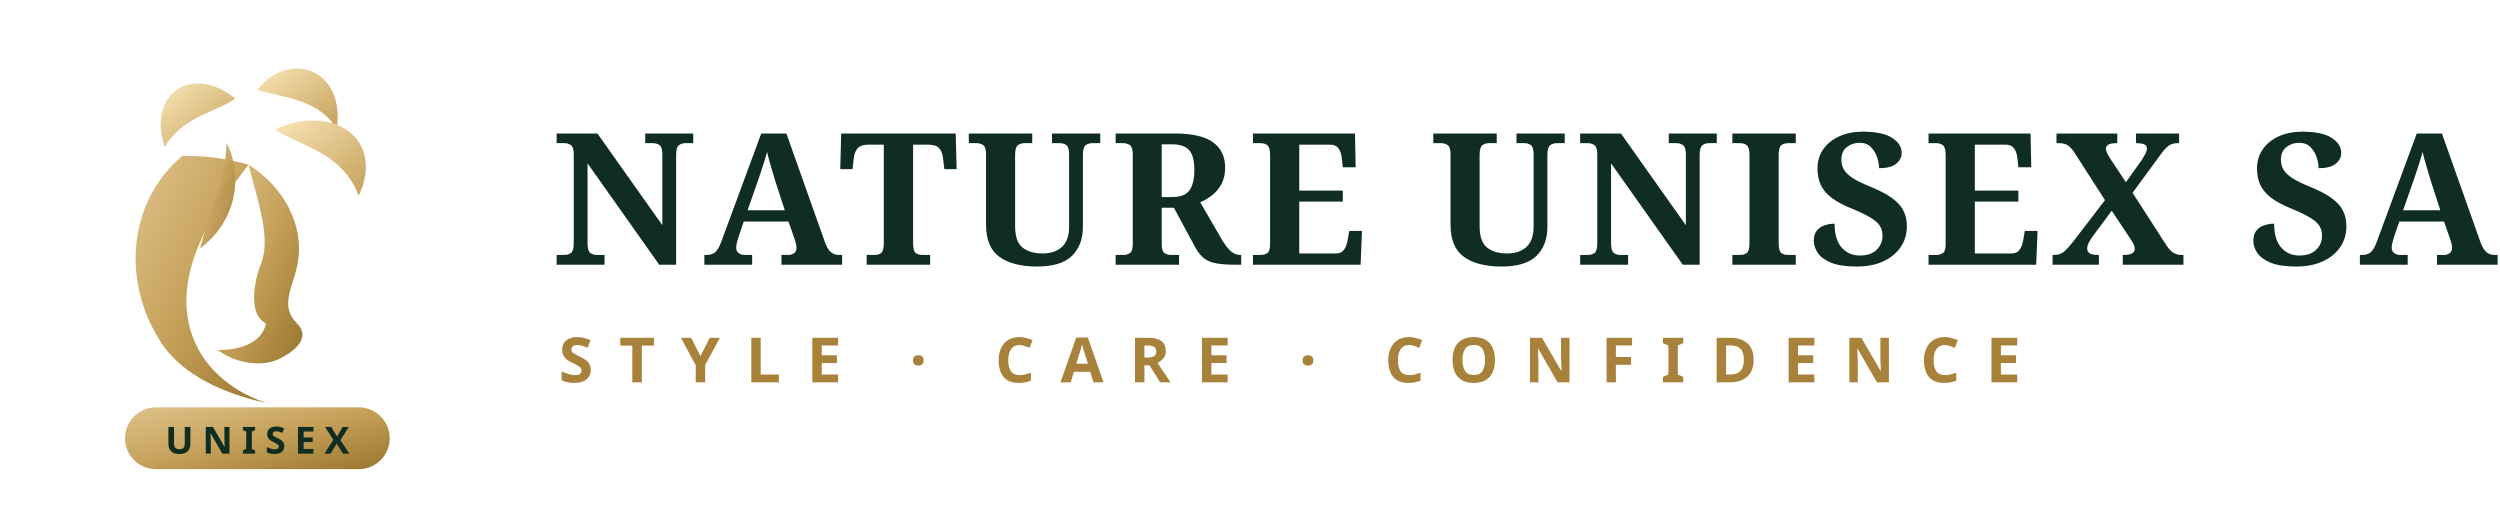
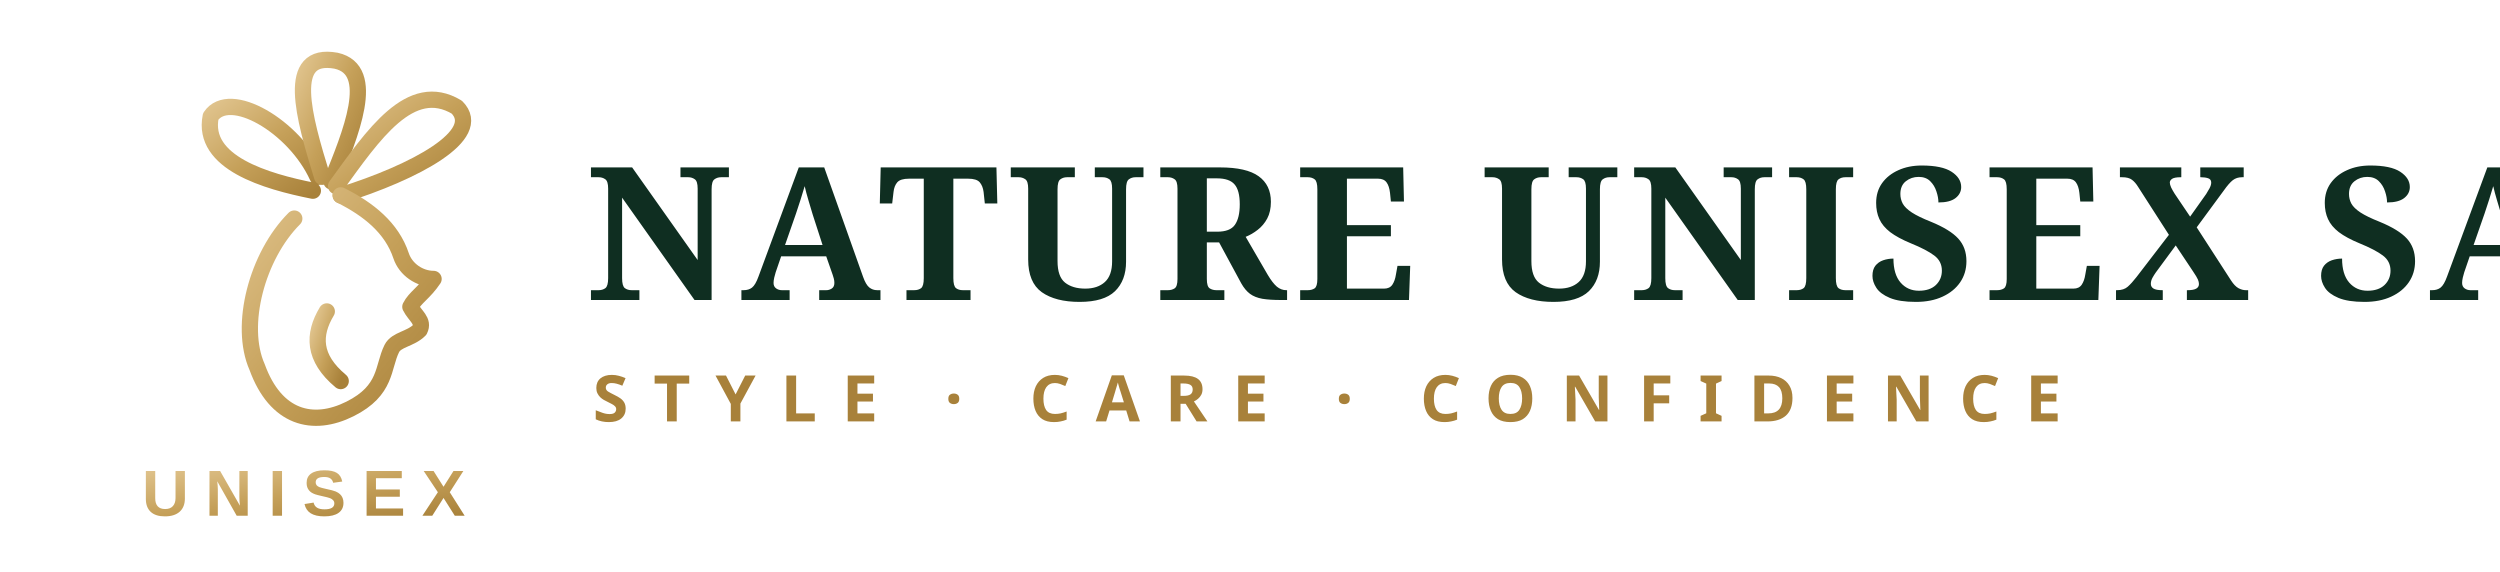
- <svg xmlns="http://www.w3.org/2000/svg" viewBox="0 0 340 70" width="100%" height="100%">
+ <svg xmlns="http://www.w3.org/2000/svg" viewBox="0 0 350 80" width="100%" height="100%">
  <defs>
-     <linearGradient id="goldGrad" x1="0%" y1="0%" x2="100%" y2="100%">
+     <linearGradient id="natureGoldL" x1="0%" y1="0%" x2="100%" y2="100%">
      <stop offset="0%" stop-color="#dfc28b" />
      <stop offset="50%" stop-color="#c5a059" />
-       <stop offset="100%" stop-color="#9a752e" />
-     </linearGradient>
-     <linearGradient id="leafGrad" x1="0%" y1="0%" x2="100%" y2="100%">
-       <stop offset="0%" stop-color="#f9e6b8" />
-       <stop offset="100%" stop-color="#c5a059" />
+       <stop offset="100%" stop-color="#a8813a" />
    </linearGradient>
  </defs>
-   <g transform="translate(5, 5) scale(0.6)">
-     <g transform="translate(0, -2)">
-       <path d="M50 14 C57 5 70 9 68 23 C64 16 56 16 50 14 Z" fill="url(#leafGrad)" />
-       <path d="M45 16 C35 8 25 15 29 27 C33 20 41 19 45 16 Z" fill="url(#leafGrad)" />
-       <path d="M54 23 C67 17 79 25 73 38 C69 28 60 27 54 23 Z" fill="url(#leafGrad)" />
-       <path d="M33 29 C21 39 19 57 28 71 C33 79 43 83 52 85 C43 82 35 75 34 64 C33 52 41 40 48 31 C41 29 36 29 33 29 Z" fill="url(#goldGrad)" />
-       <path d="M48 31 C56 36 61 45 59 54 C58 59 55 63 59 67 C62 70 59 73 55 75 C51 77 45 76 41 73 C47 73 51 71 52 67 C48 65 49 58 51 53 C53 47 50 39 48 31 Z" fill="url(#goldGrad)" />
-       <path d="M43 26 C47 34 45 44 37 50 C39 42 43 34 43 26 Z" fill="url(#goldGrad)" opacity="0.95" />
+   <g transform="translate(10, 2) scale(0.65)">
+     <g fill="none" stroke="url(#natureGoldL)" stroke-width="3.5" stroke-linecap="round" stroke-linejoin="round">
+       <path d="M 52 38 C 42 36 28 32 30 22 C 34 16 48 24 53 35" />
+       <path d="M 54 35 C 50 22 46 8 57 10 C 66 12 60 26 56 36" />
+       <path d="M 57 37 C 65 26 73 14 83 20 C 89 26 74 34 58 39" />
+       <path d="M 58 39 C 64 42 69 46 71 52 C 72 55 75 57 78 57 C 76 60 74 61 73 63 C 74 65 76 66 75 68 C 73 70 70 70 69 72 C 67 76 68 81 60 85 C 52 89 44 87 40 76 C 36 67 40 52 48 44" />
+       <path d="M 55 64 C 52 69 52 74 58 79" />
    </g>
-     <rect x="20" y="84" width="60" height="14" rx="7" fill="url(#goldGrad)" />
-     <text x="50" y="94.5" font-family="'Plus Jakarta Sans', system-ui, sans-serif" font-size="8.5" font-weight="800" fill="#0f2e21" text-anchor="middle" letter-spacing="2">UNISEX</text>
+     <text x="50" y="108" font-family="'Plus Jakarta Sans', 'Arial', sans-serif" font-size="14" font-weight="700" fill="url(#natureGoldL)" text-anchor="middle" letter-spacing="3.5">UNISEX</text>
  </g>
-   <text x="75" y="36" font-family="'Cormorant Garamond', Georgia, serif" font-size="25" font-weight="700" fill="#0f2e21" letter-spacing="1">NATURE UNISEX SALON</text>
-   <text x="76" y="52" font-family="'Plus Jakarta Sans', sans-serif" font-size="8.5" font-weight="700" fill="#a8813a" letter-spacing="3.5">STYLE · CARE · CONFIDENCE</text>
+   <text x="82" y="42" font-family="'Cormorant Garamond', Georgia, serif" font-size="26" font-weight="700" fill="#0f2e21" letter-spacing="1.2">NATURE UNISEX SALON</text>
+   <text x="83" y="59" font-family="'Plus Jakarta Sans', sans-serif" font-size="9" font-weight="700" fill="#a8813a" letter-spacing="3.5">STYLE · CARE · CONFIDENCE</text>
</svg>
